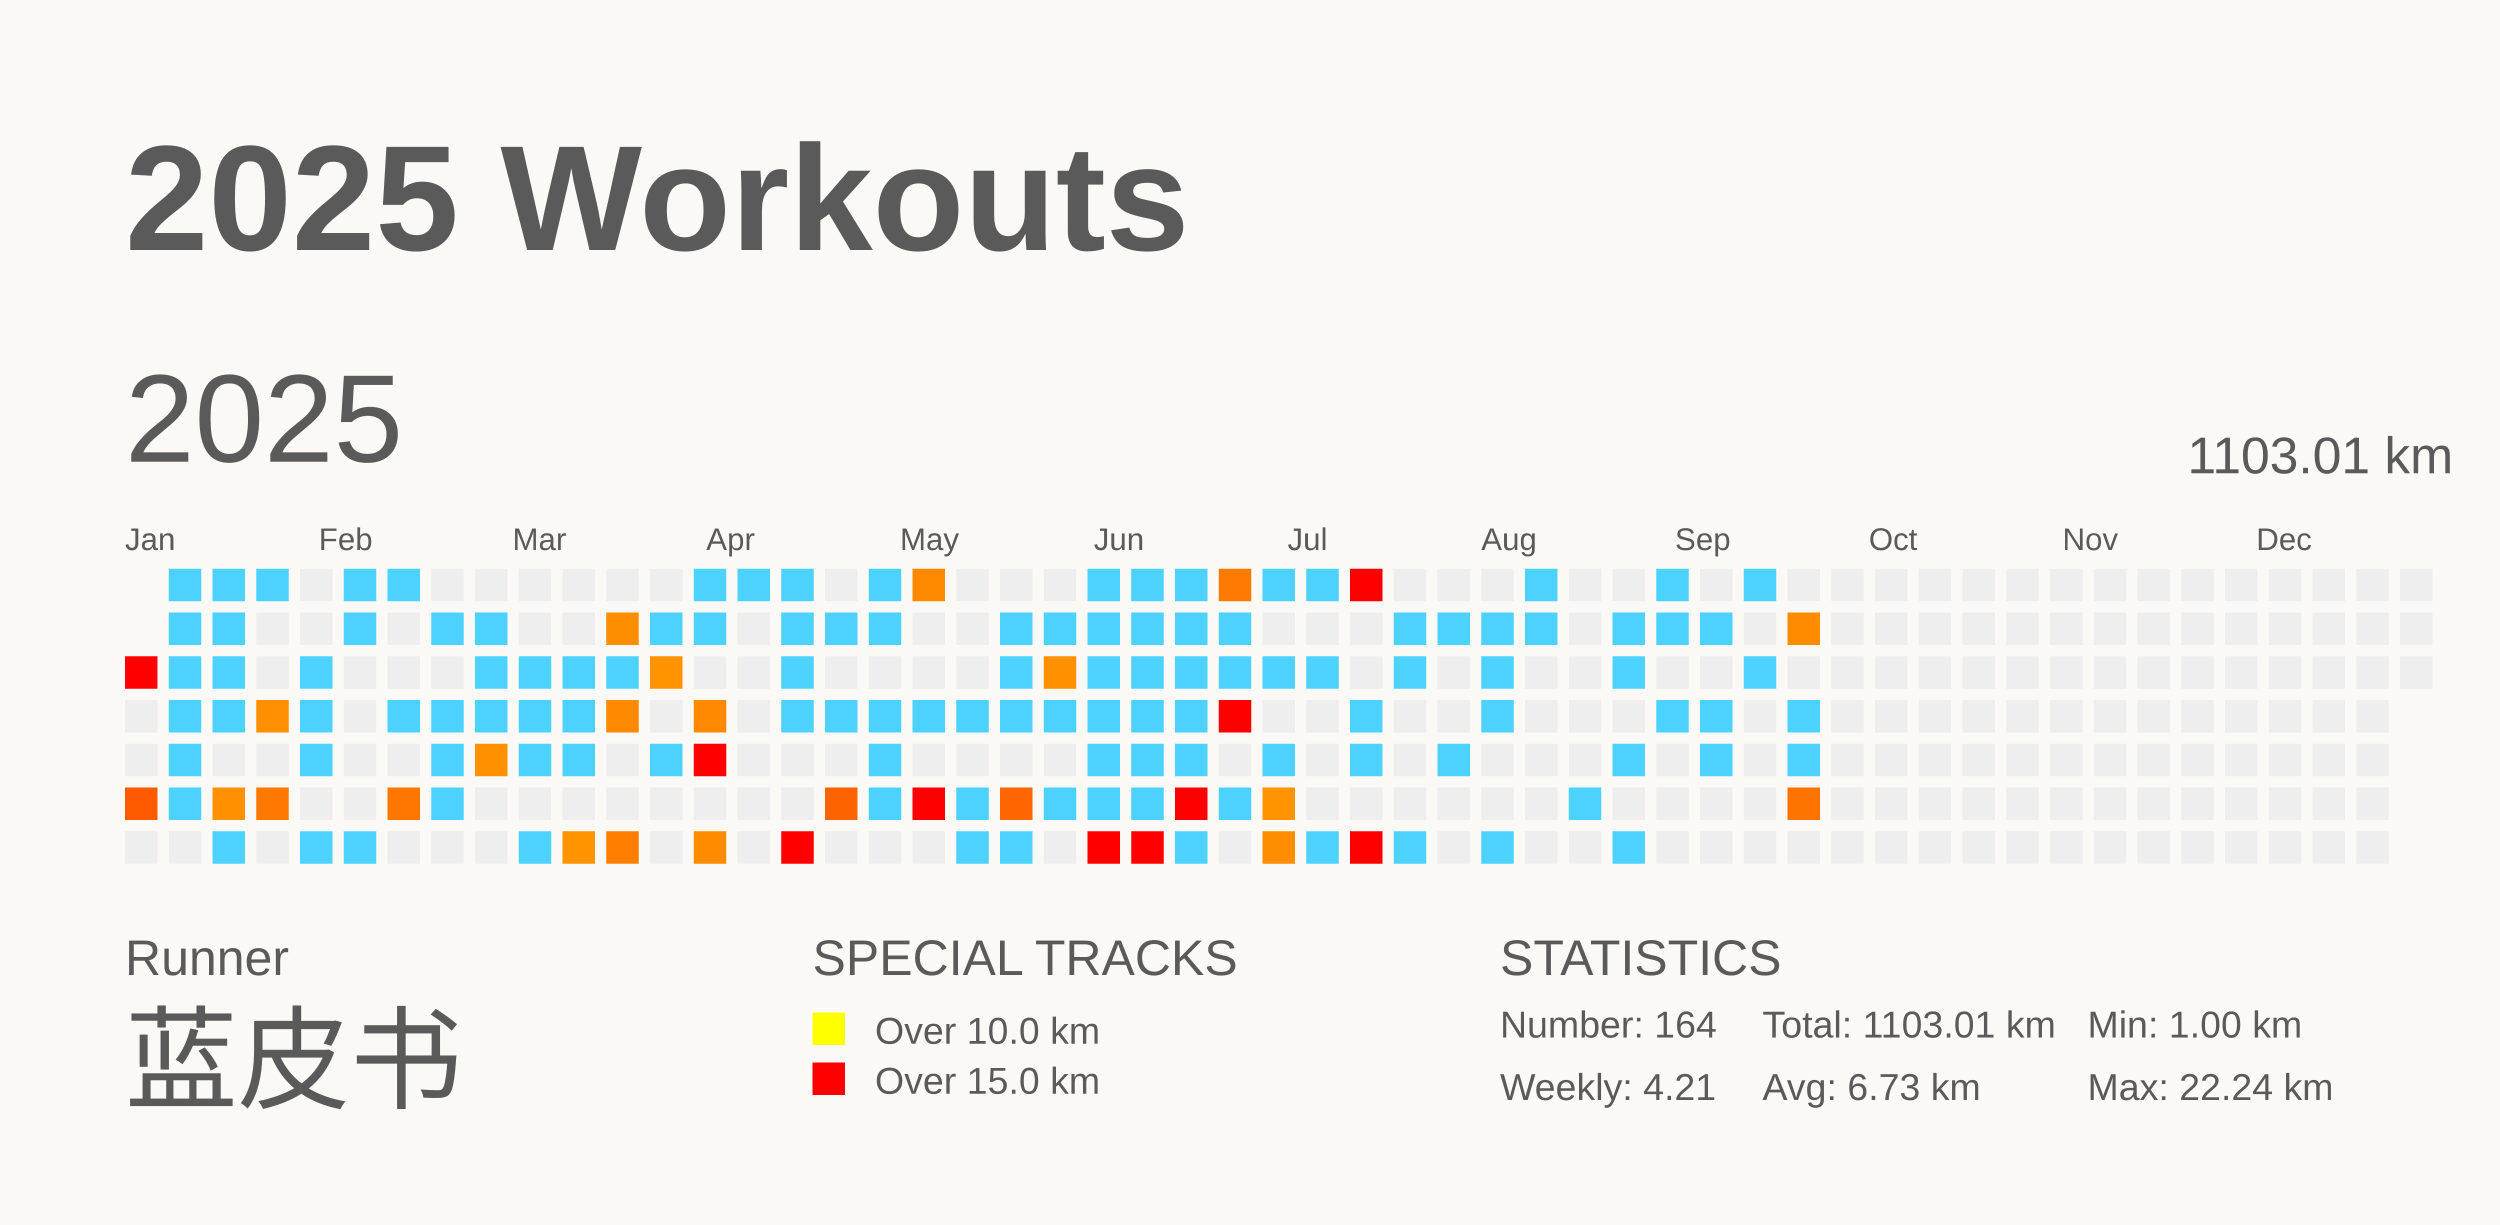
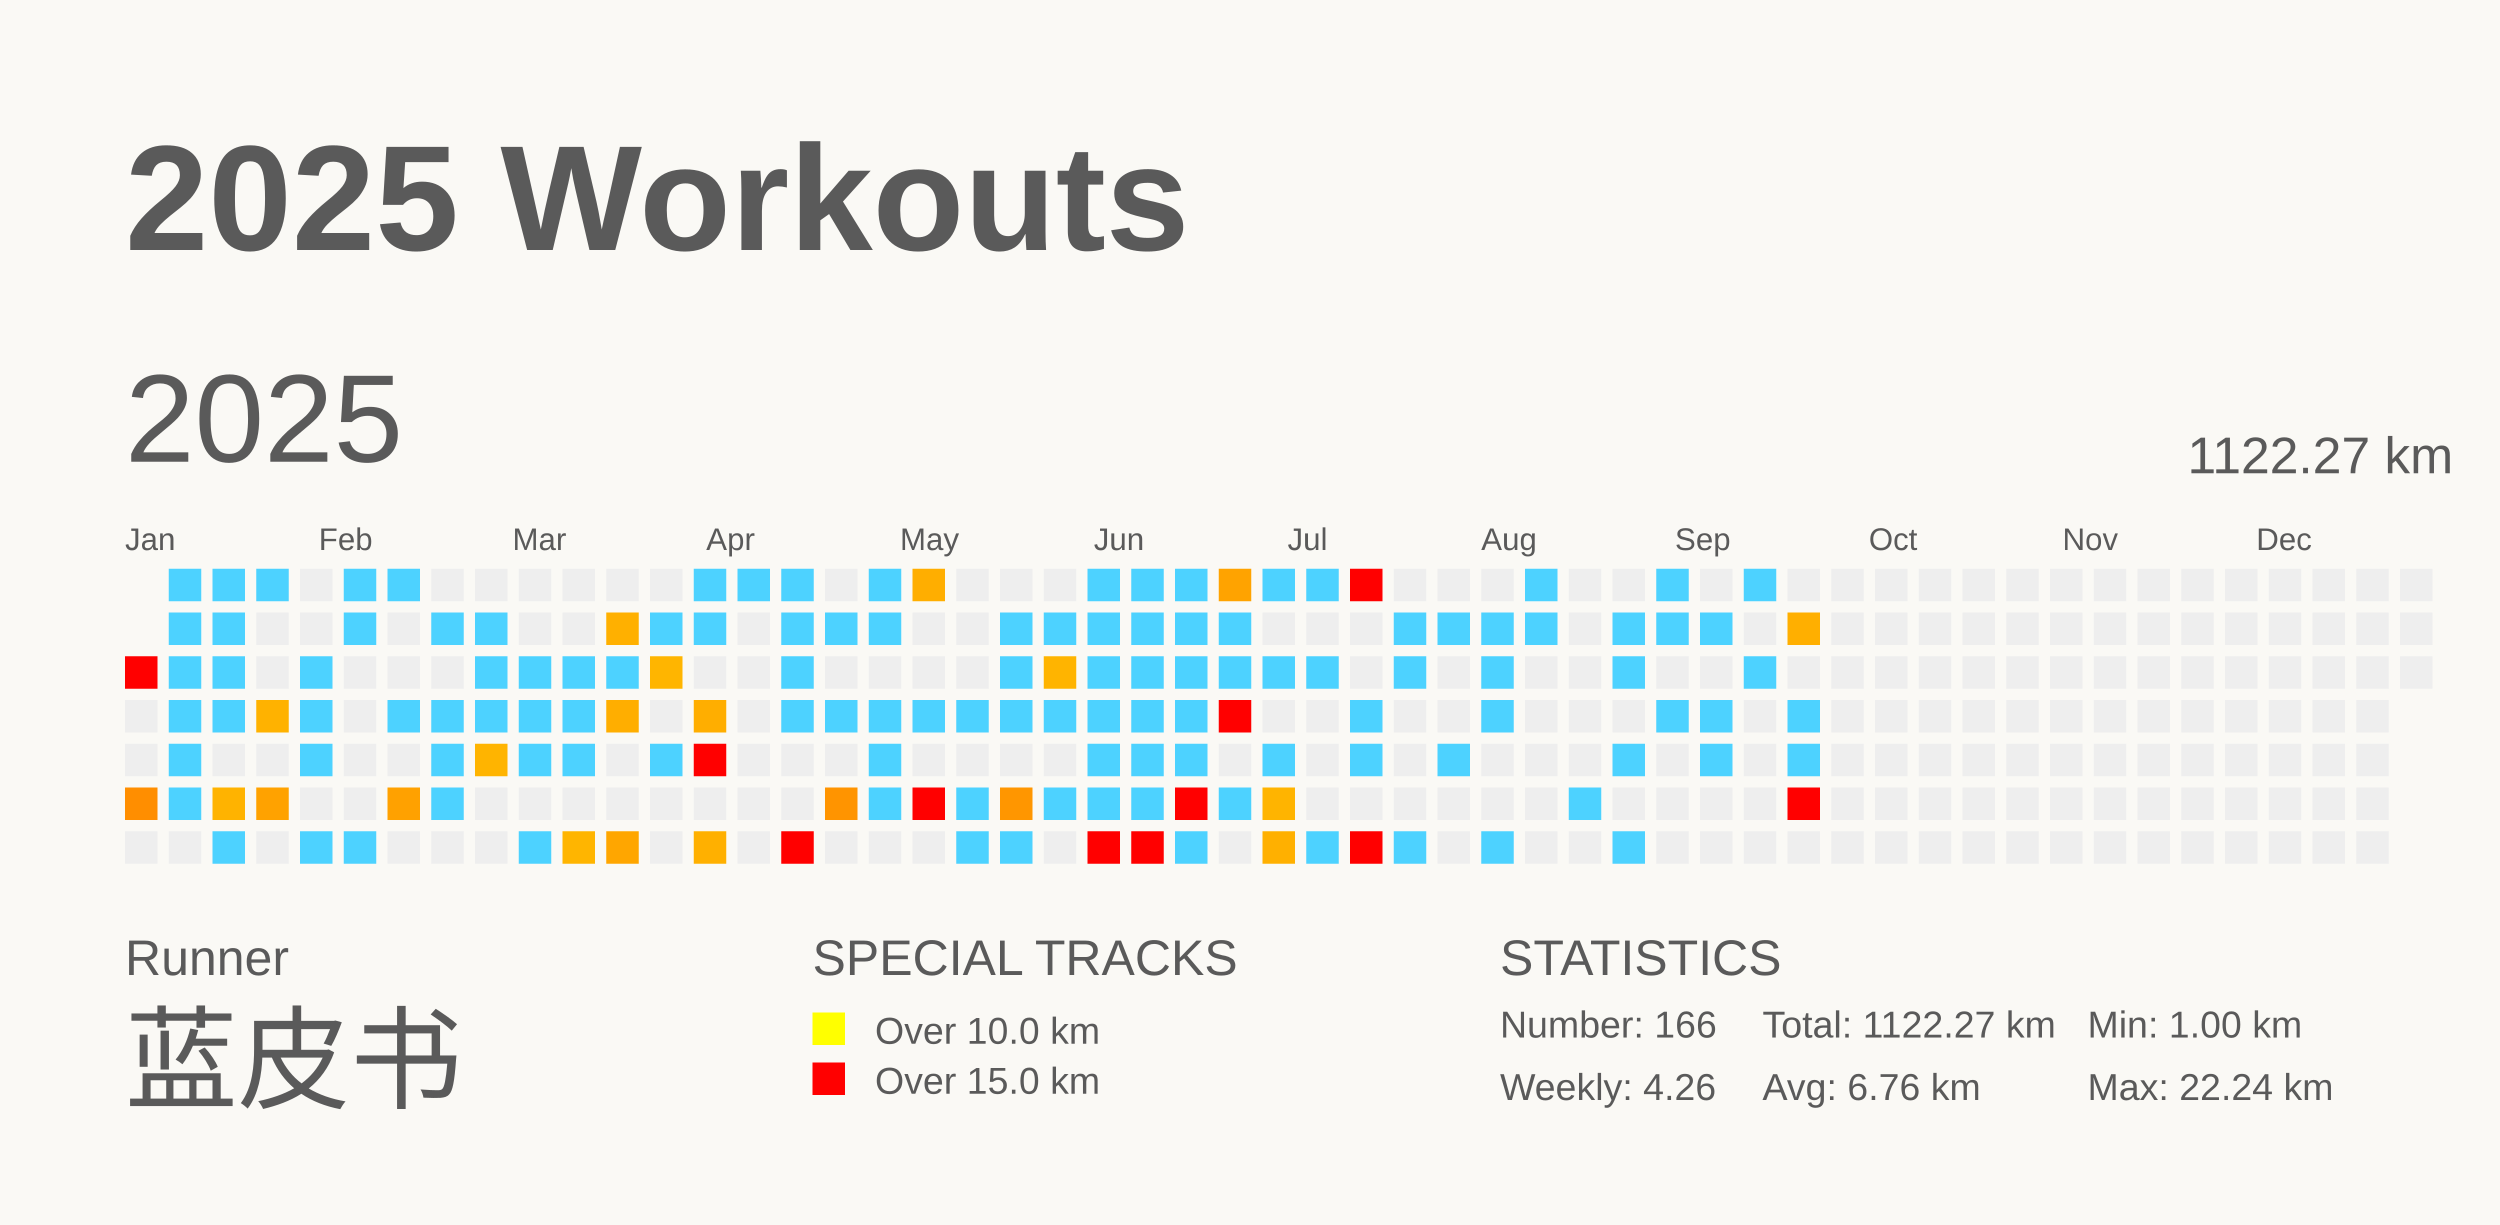
<svg xmlns="http://www.w3.org/2000/svg" baseProfile="full" height="98mm" version="1.1" viewBox="0,0,200,98" width="200mm">
  <defs />
  <rect fill="#FAF9F5" height="98" width="200" x="0" y="0" />
  <text fill="#5A5A5A" style="font-size:12px; font-family:Arial; font-weight:bold;" x="10" y="20">2025 Workouts</text>
  <text fill="#5A5A5A" style="font-size:4px; font-family:Arial" x="10" y="78">Runner</text>
  <text fill="#5A5A5A" style="font-size:9px; font-family:Arial" x="10" y="88">蓝皮书</text>
  <text fill="#5A5A5A" style="font-size:4px; font-family:Arial" x="65" y="78">SPECIAL TRACKS</text>
  <rect fill="yellow" height="2.6" width="2.6" x="65" y="81" />
  <text fill="#5A5A5A" style="font-size:3px; font-family:Arial" x="70" y="83.5">Over 10.0 km</text>
  <rect fill="red" height="2.6" width="2.6" x="65" y="85" />
  <text fill="#5A5A5A" style="font-size:3px; font-family:Arial" x="70" y="87.5">Over 15.0 km</text>
  <text fill="#5A5A5A" style="font-size:4px; font-family:Arial" x="120" y="78">STATISTICS</text>
-   <text fill="#5A5A5A" style="font-size:3px; font-family:Arial" x="120" y="83">Number: 164</text>
-   <text fill="#5A5A5A" style="font-size:3px; font-family:Arial" x="120" y="88">Weekly: 4.21</text>
-   <text fill="#5A5A5A" style="font-size:3px; font-family:Arial" x="141" y="83">Total: 1103.01 km</text>
-   <text fill="#5A5A5A" style="font-size:3px; font-family:Arial" x="141" y="88">Avg: 6.73 km</text>
+   <text fill="#5A5A5A" style="font-size:3px; font-family:Arial" x="120" y="83">Number: 166</text>
+   <text fill="#5A5A5A" style="font-size:3px; font-family:Arial" x="120" y="88">Weekly: 4.26</text>
+   <text fill="#5A5A5A" style="font-size:3px; font-family:Arial" x="141" y="83">Total: 1122.27 km</text>
+   <text fill="#5A5A5A" style="font-size:3px; font-family:Arial" x="141" y="88">Avg: 6.76 km</text>
  <text fill="#5A5A5A" style="font-size:3px; font-family:Arial" x="167" y="83">Min: 1.00 km</text>
  <text fill="#5A5A5A" style="font-size:3px; font-family:Arial" x="167" y="88">Max: 22.24 km</text>
  <text dominant-baseline="hanging" fill="#5A5A5A" style="font-size:10.0px; font-family:Arial;" x="10" y="30">2025</text>
-   <text dominant-baseline="hanging" fill="#5A5A5A" style="font-size:4.125px; font-family:Arial;" x="175" y="35">1103.01 km</text>
+   <text dominant-baseline="hanging" fill="#5A5A5A" style="font-size:4.125px; font-family:Arial;" x="175" y="35">1122.27 km</text>
  <text fill="#5A5A5A" style="font-size:2.5px; font-family:Arial" x="10.0" y="44">Jan</text>
  <text fill="#5A5A5A" style="font-size:2.5px; font-family:Arial" x="25.5" y="44">Feb</text>
  <text fill="#5A5A5A" style="font-size:2.5px; font-family:Arial" x="41.0" y="44">Mar</text>
  <text fill="#5A5A5A" style="font-size:2.5px; font-family:Arial" x="56.5" y="44">Apr</text>
  <text fill="#5A5A5A" style="font-size:2.5px; font-family:Arial" x="72.0" y="44">May</text>
  <text fill="#5A5A5A" style="font-size:2.5px; font-family:Arial" x="87.5" y="44">Jun</text>
  <text fill="#5A5A5A" style="font-size:2.5px; font-family:Arial" x="103.0" y="44">Jul</text>
  <text fill="#5A5A5A" style="font-size:2.5px; font-family:Arial" x="118.5" y="44">Aug</text>
  <text fill="#5A5A5A" style="font-size:2.5px; font-family:Arial" x="134.0" y="44">Sep</text>
  <text fill="#5A5A5A" style="font-size:2.5px; font-family:Arial" x="149.5" y="44">Oct</text>
  <text fill="#5A5A5A" style="font-size:2.5px; font-family:Arial" x="165.0" y="44">Nov</text>
  <text fill="#5A5A5A" style="font-size:2.5px; font-family:Arial" x="180.5" y="44">Dec</text>
  <rect fill="red" height="2.6" width="2.6" x="10.0" y="52.5" />
  <rect fill="#EEEEEE" height="2.6" width="2.6" x="10.0" y="56.0" />
  <rect fill="#EEEEEE" height="2.6" width="2.6" x="10.0" y="59.5" />
-   <rect fill="#ff5a00" height="2.6" width="2.6" x="10.0" y="63.0" />
+   <rect fill="#ff8e00" height="2.6" width="2.6" x="10.0" y="63.0" />
  <rect fill="#EEEEEE" height="2.6" width="2.6" x="10.0" y="66.5" />
  <rect fill="#4dd2ff" height="2.6" width="2.6" x="13.5" y="45.5" />
  <rect fill="#4dd2ff" height="2.6" width="2.6" x="13.5" y="49.0" />
  <rect fill="#4dd2ff" height="2.6" width="2.6" x="13.5" y="52.5" />
  <rect fill="#4dd2ff" height="2.6" width="2.6" x="13.5" y="56.0" />
  <rect fill="#4dd2ff" height="2.6" width="2.6" x="13.5" y="59.5" />
  <rect fill="#4dd2ff" height="2.6" width="2.6" x="13.5" y="63.0" />
  <rect fill="#EEEEEE" height="2.6" width="2.6" x="13.5" y="66.5" />
  <rect fill="#4dd2ff" height="2.6" width="2.6" x="17.0" y="45.5" />
  <rect fill="#4dd2ff" height="2.6" width="2.6" x="17.0" y="49.0" />
  <rect fill="#4dd2ff" height="2.6" width="2.6" x="17.0" y="52.5" />
  <rect fill="#4dd2ff" height="2.6" width="2.6" x="17.0" y="56.0" />
  <rect fill="#EEEEEE" height="2.6" width="2.6" x="17.0" y="59.5" />
-   <rect fill="#ff9000" height="2.6" width="2.6" x="17.0" y="63.0" />
+   <rect fill="#ffb300" height="2.6" width="2.6" x="17.0" y="63.0" />
  <rect fill="#4dd2ff" height="2.6" width="2.6" x="17.0" y="66.5" />
  <rect fill="#4dd2ff" height="2.6" width="2.6" x="20.5" y="45.5" />
  <rect fill="#EEEEEE" height="2.6" width="2.6" x="20.5" y="49.0" />
  <rect fill="#EEEEEE" height="2.6" width="2.6" x="20.5" y="52.5" />
-   <rect fill="#ff8f00" height="2.6" width="2.6" x="20.5" y="56.0" />
+   <rect fill="#ffb200" height="2.6" width="2.6" x="20.5" y="56.0" />
  <rect fill="#EEEEEE" height="2.6" width="2.6" x="20.5" y="59.5" />
-   <rect fill="#ff7800" height="2.6" width="2.6" x="20.5" y="63.0" />
+   <rect fill="#ffa200" height="2.6" width="2.6" x="20.5" y="63.0" />
  <rect fill="#EEEEEE" height="2.6" width="2.6" x="20.5" y="66.5" />
  <rect fill="#EEEEEE" height="2.6" width="2.6" x="24.0" y="45.5" />
  <rect fill="#EEEEEE" height="2.6" width="2.6" x="24.0" y="49.0" />
  <rect fill="#4dd2ff" height="2.6" width="2.6" x="24.0" y="52.5" />
  <rect fill="#4dd2ff" height="2.6" width="2.6" x="24.0" y="56.0" />
  <rect fill="#4dd2ff" height="2.6" width="2.6" x="24.0" y="59.5" />
  <rect fill="#EEEEEE" height="2.6" width="2.6" x="24.0" y="63.0" />
  <rect fill="#4dd2ff" height="2.6" width="2.6" x="24.0" y="66.5" />
  <rect fill="#4dd2ff" height="2.6" width="2.6" x="27.5" y="45.5" />
  <rect fill="#4dd2ff" height="2.6" width="2.6" x="27.5" y="49.0" />
  <rect fill="#EEEEEE" height="2.6" width="2.6" x="27.5" y="52.5" />
  <rect fill="#EEEEEE" height="2.6" width="2.6" x="27.5" y="56.0" />
  <rect fill="#EEEEEE" height="2.6" width="2.6" x="27.5" y="59.5" />
  <rect fill="#EEEEEE" height="2.6" width="2.6" x="27.5" y="63.0" />
  <rect fill="#4dd2ff" height="2.6" width="2.6" x="27.5" y="66.5" />
  <rect fill="#4dd2ff" height="2.6" width="2.6" x="31.0" y="45.5" />
  <rect fill="#EEEEEE" height="2.6" width="2.6" x="31.0" y="49.0" />
  <rect fill="#EEEEEE" height="2.6" width="2.6" x="31.0" y="52.5" />
  <rect fill="#4dd2ff" height="2.6" width="2.6" x="31.0" y="56.0" />
  <rect fill="#EEEEEE" height="2.6" width="2.6" x="31.0" y="59.5" />
-   <rect fill="#ff7700" height="2.6" width="2.6" x="31.0" y="63.0" />
+   <rect fill="#ffa100" height="2.6" width="2.6" x="31.0" y="63.0" />
  <rect fill="#EEEEEE" height="2.6" width="2.6" x="31.0" y="66.5" />
  <rect fill="#EEEEEE" height="2.6" width="2.6" x="34.5" y="45.5" />
  <rect fill="#4dd2ff" height="2.6" width="2.6" x="34.5" y="49.0" />
  <rect fill="#EEEEEE" height="2.6" width="2.6" x="34.5" y="52.5" />
  <rect fill="#4dd2ff" height="2.6" width="2.6" x="34.5" y="56.0" />
  <rect fill="#4dd2ff" height="2.6" width="2.6" x="34.5" y="59.5" />
  <rect fill="#4dd2ff" height="2.6" width="2.6" x="34.5" y="63.0" />
  <rect fill="#EEEEEE" height="2.6" width="2.6" x="34.5" y="66.5" />
  <rect fill="#EEEEEE" height="2.6" width="2.6" x="38.0" y="45.5" />
  <rect fill="#4dd2ff" height="2.6" width="2.6" x="38.0" y="49.0" />
  <rect fill="#4dd2ff" height="2.6" width="2.6" x="38.0" y="52.5" />
  <rect fill="#4dd2ff" height="2.6" width="2.6" x="38.0" y="56.0" />
-   <rect fill="#ff9100" height="2.6" width="2.6" x="38.0" y="59.5" />
+   <rect fill="#ffb400" height="2.6" width="2.6" x="38.0" y="59.5" />
  <rect fill="#EEEEEE" height="2.6" width="2.6" x="38.0" y="63.0" />
  <rect fill="#EEEEEE" height="2.6" width="2.6" x="38.0" y="66.5" />
  <rect fill="#EEEEEE" height="2.6" width="2.6" x="41.5" y="45.5" />
  <rect fill="#EEEEEE" height="2.6" width="2.6" x="41.5" y="49.0" />
  <rect fill="#4dd2ff" height="2.6" width="2.6" x="41.5" y="52.5" />
  <rect fill="#4dd2ff" height="2.6" width="2.6" x="41.5" y="56.0" />
  <rect fill="#4dd2ff" height="2.6" width="2.6" x="41.5" y="59.5" />
  <rect fill="#EEEEEE" height="2.6" width="2.6" x="41.5" y="63.0" />
  <rect fill="#4dd2ff" height="2.6" width="2.6" x="41.5" y="66.5" />
  <rect fill="#EEEEEE" height="2.6" width="2.6" x="45.0" y="45.5" />
  <rect fill="#EEEEEE" height="2.6" width="2.6" x="45.0" y="49.0" />
  <rect fill="#4dd2ff" height="2.6" width="2.6" x="45.0" y="52.5" />
  <rect fill="#4dd2ff" height="2.6" width="2.6" x="45.0" y="56.0" />
  <rect fill="#4dd2ff" height="2.6" width="2.6" x="45.0" y="59.5" />
  <rect fill="#EEEEEE" height="2.6" width="2.6" x="45.0" y="63.0" />
-   <rect fill="#ff9300" height="2.6" width="2.6" x="45.0" y="66.5" />
+   <rect fill="#ffb500" height="2.6" width="2.6" x="45.0" y="66.5" />
  <rect fill="#EEEEEE" height="2.6" width="2.6" x="48.5" y="45.5" />
-   <rect fill="#ff8d00" height="2.6" width="2.6" x="48.5" y="49.0" />
+   <rect fill="#ffb000" height="2.6" width="2.6" x="48.5" y="49.0" />
  <rect fill="#4dd2ff" height="2.6" width="2.6" x="48.5" y="52.5" />
-   <rect fill="#ff8900" height="2.6" width="2.6" x="48.5" y="56.0" />
+   <rect fill="#ffae00" height="2.6" width="2.6" x="48.5" y="56.0" />
  <rect fill="#EEEEEE" height="2.6" width="2.6" x="48.5" y="59.5" />
  <rect fill="#EEEEEE" height="2.6" width="2.6" x="48.5" y="63.0" />
-   <rect fill="#ff7e00" height="2.6" width="2.6" x="48.5" y="66.5" />
+   <rect fill="#ffa600" height="2.6" width="2.6" x="48.5" y="66.5" />
  <rect fill="#EEEEEE" height="2.6" width="2.6" x="52.0" y="45.5" />
  <rect fill="#4dd2ff" height="2.6" width="2.6" x="52.0" y="49.0" />
-   <rect fill="#ff9300" height="2.6" width="2.6" x="52.0" y="52.5" />
+   <rect fill="#ffb500" height="2.6" width="2.6" x="52.0" y="52.5" />
  <rect fill="#EEEEEE" height="2.6" width="2.6" x="52.0" y="56.0" />
  <rect fill="#4dd2ff" height="2.6" width="2.6" x="52.0" y="59.5" />
  <rect fill="#EEEEEE" height="2.6" width="2.6" x="52.0" y="63.0" />
  <rect fill="#EEEEEE" height="2.6" width="2.6" x="52.0" y="66.5" />
  <rect fill="#4dd2ff" height="2.6" width="2.6" x="55.5" y="45.5" />
  <rect fill="#4dd2ff" height="2.6" width="2.6" x="55.5" y="49.0" />
  <rect fill="#EEEEEE" height="2.6" width="2.6" x="55.5" y="52.5" />
-   <rect fill="#ff8900" height="2.6" width="2.6" x="55.5" y="56.0" />
+   <rect fill="#ffae00" height="2.6" width="2.6" x="55.5" y="56.0" />
  <rect fill="red" height="2.6" width="2.6" x="55.5" y="59.5" />
  <rect fill="#EEEEEE" height="2.6" width="2.6" x="55.5" y="63.0" />
-   <rect fill="#ff8c00" height="2.6" width="2.6" x="55.5" y="66.5" />
+   <rect fill="#ffb000" height="2.6" width="2.6" x="55.5" y="66.5" />
  <rect fill="#4dd2ff" height="2.6" width="2.6" x="59.0" y="45.5" />
  <rect fill="#EEEEEE" height="2.6" width="2.6" x="59.0" y="49.0" />
  <rect fill="#EEEEEE" height="2.6" width="2.6" x="59.0" y="52.5" />
  <rect fill="#EEEEEE" height="2.6" width="2.6" x="59.0" y="56.0" />
  <rect fill="#EEEEEE" height="2.6" width="2.6" x="59.0" y="59.5" />
  <rect fill="#EEEEEE" height="2.6" width="2.6" x="59.0" y="63.0" />
  <rect fill="#EEEEEE" height="2.6" width="2.6" x="59.0" y="66.5" />
  <rect fill="#4dd2ff" height="2.6" width="2.6" x="62.5" y="45.5" />
  <rect fill="#4dd2ff" height="2.6" width="2.6" x="62.5" y="49.0" />
  <rect fill="#4dd2ff" height="2.6" width="2.6" x="62.5" y="52.5" />
  <rect fill="#4dd2ff" height="2.6" width="2.6" x="62.5" y="56.0" />
  <rect fill="#EEEEEE" height="2.6" width="2.6" x="62.5" y="59.5" />
  <rect fill="#EEEEEE" height="2.6" width="2.6" x="62.5" y="63.0" />
  <rect fill="red" height="2.6" width="2.6" x="62.5" y="66.5" />
  <rect fill="#EEEEEE" height="2.6" width="2.6" x="66.0" y="45.5" />
  <rect fill="#4dd2ff" height="2.6" width="2.6" x="66.0" y="49.0" />
  <rect fill="#EEEEEE" height="2.6" width="2.6" x="66.0" y="52.5" />
  <rect fill="#4dd2ff" height="2.6" width="2.6" x="66.0" y="56.0" />
  <rect fill="#EEEEEE" height="2.6" width="2.6" x="66.0" y="59.5" />
-   <rect fill="#ff6300" height="2.6" width="2.6" x="66.0" y="63.0" />
+   <rect fill="#ff9400" height="2.6" width="2.6" x="66.0" y="63.0" />
  <rect fill="#EEEEEE" height="2.6" width="2.6" x="66.0" y="66.5" />
  <rect fill="#4dd2ff" height="2.6" width="2.6" x="69.5" y="45.5" />
  <rect fill="#4dd2ff" height="2.6" width="2.6" x="69.5" y="49.0" />
  <rect fill="#EEEEEE" height="2.6" width="2.6" x="69.5" y="52.5" />
  <rect fill="#4dd2ff" height="2.6" width="2.6" x="69.5" y="56.0" />
  <rect fill="#4dd2ff" height="2.6" width="2.6" x="69.5" y="59.5" />
  <rect fill="#4dd2ff" height="2.6" width="2.6" x="69.5" y="63.0" />
  <rect fill="#EEEEEE" height="2.6" width="2.6" x="69.5" y="66.5" />
-   <rect fill="#ff8a00" height="2.6" width="2.6" x="73.0" y="45.5" />
+   <rect fill="#ffae00" height="2.6" width="2.6" x="73.0" y="45.5" />
  <rect fill="#EEEEEE" height="2.6" width="2.6" x="73.0" y="49.0" />
  <rect fill="#EEEEEE" height="2.6" width="2.6" x="73.0" y="52.5" />
  <rect fill="#4dd2ff" height="2.6" width="2.6" x="73.0" y="56.0" />
  <rect fill="#EEEEEE" height="2.6" width="2.6" x="73.0" y="59.5" />
  <rect fill="red" height="2.6" width="2.6" x="73.0" y="63.0" />
  <rect fill="#EEEEEE" height="2.6" width="2.6" x="73.0" y="66.5" />
  <rect fill="#EEEEEE" height="2.6" width="2.6" x="76.5" y="45.5" />
  <rect fill="#EEEEEE" height="2.6" width="2.6" x="76.5" y="49.0" />
  <rect fill="#EEEEEE" height="2.6" width="2.6" x="76.5" y="52.5" />
  <rect fill="#4dd2ff" height="2.6" width="2.6" x="76.5" y="56.0" />
  <rect fill="#EEEEEE" height="2.6" width="2.6" x="76.5" y="59.5" />
  <rect fill="#4dd2ff" height="2.6" width="2.6" x="76.5" y="63.0" />
  <rect fill="#4dd2ff" height="2.6" width="2.6" x="76.5" y="66.5" />
  <rect fill="#EEEEEE" height="2.6" width="2.6" x="80.0" y="45.5" />
  <rect fill="#4dd2ff" height="2.6" width="2.6" x="80.0" y="49.0" />
  <rect fill="#4dd2ff" height="2.6" width="2.6" x="80.0" y="52.5" />
  <rect fill="#4dd2ff" height="2.6" width="2.6" x="80.0" y="56.0" />
  <rect fill="#EEEEEE" height="2.6" width="2.6" x="80.0" y="59.5" />
-   <rect fill="#ff6600" height="2.6" width="2.6" x="80.0" y="63.0" />
+   <rect fill="#ff9600" height="2.6" width="2.6" x="80.0" y="63.0" />
  <rect fill="#4dd2ff" height="2.6" width="2.6" x="80.0" y="66.5" />
  <rect fill="#EEEEEE" height="2.6" width="2.6" x="83.5" y="45.5" />
  <rect fill="#4dd2ff" height="2.6" width="2.6" x="83.5" y="49.0" />
-   <rect fill="#ff9100" height="2.6" width="2.6" x="83.5" y="52.5" />
+   <rect fill="#ffb400" height="2.6" width="2.6" x="83.5" y="52.5" />
  <rect fill="#4dd2ff" height="2.6" width="2.6" x="83.5" y="56.0" />
  <rect fill="#EEEEEE" height="2.6" width="2.6" x="83.5" y="59.5" />
  <rect fill="#4dd2ff" height="2.6" width="2.6" x="83.5" y="63.0" />
  <rect fill="#EEEEEE" height="2.6" width="2.6" x="83.5" y="66.5" />
  <rect fill="#4dd2ff" height="2.6" width="2.6" x="87.0" y="45.5" />
  <rect fill="#4dd2ff" height="2.6" width="2.6" x="87.0" y="49.0" />
  <rect fill="#4dd2ff" height="2.6" width="2.6" x="87.0" y="52.5" />
  <rect fill="#4dd2ff" height="2.6" width="2.6" x="87.0" y="56.0" />
  <rect fill="#4dd2ff" height="2.6" width="2.6" x="87.0" y="59.5" />
  <rect fill="#4dd2ff" height="2.6" width="2.6" x="87.0" y="63.0" />
  <rect fill="red" height="2.6" width="2.6" x="87.0" y="66.5" />
  <rect fill="#4dd2ff" height="2.6" width="2.6" x="90.5" y="45.5" />
  <rect fill="#4dd2ff" height="2.6" width="2.6" x="90.5" y="49.0" />
  <rect fill="#4dd2ff" height="2.6" width="2.6" x="90.5" y="52.5" />
  <rect fill="#4dd2ff" height="2.6" width="2.6" x="90.5" y="56.0" />
  <rect fill="#4dd2ff" height="2.6" width="2.6" x="90.5" y="59.5" />
  <rect fill="#4dd2ff" height="2.6" width="2.6" x="90.5" y="63.0" />
  <rect fill="red" height="2.6" width="2.6" x="90.5" y="66.5" />
  <rect fill="#4dd2ff" height="2.6" width="2.6" x="94.0" y="45.5" />
  <rect fill="#4dd2ff" height="2.6" width="2.6" x="94.0" y="49.0" />
  <rect fill="#4dd2ff" height="2.6" width="2.6" x="94.0" y="52.5" />
  <rect fill="#4dd2ff" height="2.6" width="2.6" x="94.0" y="56.0" />
  <rect fill="#4dd2ff" height="2.6" width="2.6" x="94.0" y="59.5" />
  <rect fill="red" height="2.6" width="2.6" x="94.0" y="63.0" />
  <rect fill="#4dd2ff" height="2.6" width="2.6" x="94.0" y="66.5" />
-   <rect fill="#ff7a00" height="2.6" width="2.6" x="97.5" y="45.5" />
+   <rect fill="#ffa300" height="2.6" width="2.6" x="97.5" y="45.5" />
  <rect fill="#4dd2ff" height="2.6" width="2.6" x="97.5" y="49.0" />
  <rect fill="#4dd2ff" height="2.6" width="2.6" x="97.5" y="52.5" />
  <rect fill="red" height="2.6" width="2.6" x="97.5" y="56.0" />
  <rect fill="#EEEEEE" height="2.6" width="2.6" x="97.5" y="59.5" />
  <rect fill="#4dd2ff" height="2.6" width="2.6" x="97.5" y="63.0" />
  <rect fill="#EEEEEE" height="2.6" width="2.6" x="97.5" y="66.5" />
  <rect fill="#4dd2ff" height="2.6" width="2.6" x="101.0" y="45.5" />
  <rect fill="#EEEEEE" height="2.6" width="2.6" x="101.0" y="49.0" />
  <rect fill="#4dd2ff" height="2.6" width="2.6" x="101.0" y="52.5" />
  <rect fill="#EEEEEE" height="2.6" width="2.6" x="101.0" y="56.0" />
  <rect fill="#4dd2ff" height="2.6" width="2.6" x="101.0" y="59.5" />
-   <rect fill="#ff9300" height="2.6" width="2.6" x="101.0" y="63.0" />
-   <rect fill="#ff8d00" height="2.6" width="2.6" x="101.0" y="66.5" />
+   <rect fill="#ffb400" height="2.6" width="2.6" x="101.0" y="63.0" />
+   <rect fill="#ffb000" height="2.6" width="2.6" x="101.0" y="66.5" />
  <rect fill="#4dd2ff" height="2.6" width="2.6" x="104.5" y="45.5" />
  <rect fill="#EEEEEE" height="2.6" width="2.6" x="104.5" y="49.0" />
  <rect fill="#4dd2ff" height="2.6" width="2.6" x="104.5" y="52.5" />
  <rect fill="#EEEEEE" height="2.6" width="2.6" x="104.5" y="56.0" />
  <rect fill="#EEEEEE" height="2.6" width="2.6" x="104.5" y="59.5" />
  <rect fill="#EEEEEE" height="2.6" width="2.6" x="104.5" y="63.0" />
  <rect fill="#4dd2ff" height="2.6" width="2.6" x="104.5" y="66.5" />
  <rect fill="red" height="2.6" width="2.6" x="108.0" y="45.5" />
  <rect fill="#EEEEEE" height="2.6" width="2.6" x="108.0" y="49.0" />
  <rect fill="#EEEEEE" height="2.6" width="2.6" x="108.0" y="52.5" />
  <rect fill="#4dd2ff" height="2.6" width="2.6" x="108.0" y="56.0" />
  <rect fill="#4dd2ff" height="2.6" width="2.6" x="108.0" y="59.5" />
  <rect fill="#EEEEEE" height="2.6" width="2.6" x="108.0" y="63.0" />
  <rect fill="red" height="2.6" width="2.6" x="108.0" y="66.5" />
  <rect fill="#EEEEEE" height="2.6" width="2.6" x="111.5" y="45.5" />
  <rect fill="#4dd2ff" height="2.6" width="2.6" x="111.5" y="49.0" />
  <rect fill="#4dd2ff" height="2.6" width="2.6" x="111.5" y="52.5" />
  <rect fill="#EEEEEE" height="2.6" width="2.6" x="111.5" y="56.0" />
  <rect fill="#EEEEEE" height="2.6" width="2.6" x="111.5" y="59.5" />
  <rect fill="#EEEEEE" height="2.6" width="2.6" x="111.5" y="63.0" />
  <rect fill="#4dd2ff" height="2.6" width="2.6" x="111.5" y="66.5" />
  <rect fill="#EEEEEE" height="2.6" width="2.6" x="115.0" y="45.5" />
  <rect fill="#4dd2ff" height="2.6" width="2.6" x="115.0" y="49.0" />
  <rect fill="#EEEEEE" height="2.6" width="2.6" x="115.0" y="52.5" />
  <rect fill="#EEEEEE" height="2.6" width="2.6" x="115.0" y="56.0" />
  <rect fill="#4dd2ff" height="2.6" width="2.6" x="115.0" y="59.5" />
  <rect fill="#EEEEEE" height="2.6" width="2.6" x="115.0" y="63.0" />
  <rect fill="#EEEEEE" height="2.6" width="2.6" x="115.0" y="66.5" />
  <rect fill="#EEEEEE" height="2.6" width="2.6" x="118.5" y="45.5" />
  <rect fill="#4dd2ff" height="2.6" width="2.6" x="118.5" y="49.0" />
  <rect fill="#4dd2ff" height="2.6" width="2.6" x="118.5" y="52.5" />
  <rect fill="#4dd2ff" height="2.6" width="2.6" x="118.5" y="56.0" />
  <rect fill="#EEEEEE" height="2.6" width="2.6" x="118.5" y="59.5" />
  <rect fill="#EEEEEE" height="2.6" width="2.6" x="118.5" y="63.0" />
  <rect fill="#4dd2ff" height="2.6" width="2.6" x="118.5" y="66.5" />
  <rect fill="#4dd2ff" height="2.6" width="2.6" x="122.0" y="45.5" />
  <rect fill="#4dd2ff" height="2.6" width="2.6" x="122.0" y="49.0" />
  <rect fill="#EEEEEE" height="2.6" width="2.6" x="122.0" y="52.5" />
  <rect fill="#EEEEEE" height="2.6" width="2.6" x="122.0" y="56.0" />
  <rect fill="#EEEEEE" height="2.6" width="2.6" x="122.0" y="59.5" />
  <rect fill="#EEEEEE" height="2.6" width="2.6" x="122.0" y="63.0" />
  <rect fill="#EEEEEE" height="2.6" width="2.6" x="122.0" y="66.5" />
  <rect fill="#EEEEEE" height="2.6" width="2.6" x="125.5" y="45.5" />
  <rect fill="#EEEEEE" height="2.6" width="2.6" x="125.5" y="49.0" />
  <rect fill="#EEEEEE" height="2.6" width="2.6" x="125.5" y="52.5" />
  <rect fill="#EEEEEE" height="2.6" width="2.6" x="125.5" y="56.0" />
  <rect fill="#EEEEEE" height="2.6" width="2.6" x="125.5" y="59.5" />
  <rect fill="#4dd2ff" height="2.6" width="2.6" x="125.5" y="63.0" />
  <rect fill="#EEEEEE" height="2.6" width="2.6" x="125.5" y="66.5" />
  <rect fill="#EEEEEE" height="2.6" width="2.6" x="129.0" y="45.5" />
  <rect fill="#4dd2ff" height="2.6" width="2.6" x="129.0" y="49.0" />
  <rect fill="#4dd2ff" height="2.6" width="2.6" x="129.0" y="52.5" />
  <rect fill="#EEEEEE" height="2.6" width="2.6" x="129.0" y="56.0" />
  <rect fill="#4dd2ff" height="2.6" width="2.6" x="129.0" y="59.5" />
  <rect fill="#EEEEEE" height="2.6" width="2.6" x="129.0" y="63.0" />
  <rect fill="#4dd2ff" height="2.6" width="2.6" x="129.0" y="66.5" />
  <rect fill="#4dd2ff" height="2.6" width="2.6" x="132.5" y="45.5" />
  <rect fill="#4dd2ff" height="2.6" width="2.6" x="132.5" y="49.0" />
  <rect fill="#EEEEEE" height="2.6" width="2.6" x="132.5" y="52.5" />
  <rect fill="#4dd2ff" height="2.6" width="2.6" x="132.5" y="56.0" />
  <rect fill="#EEEEEE" height="2.6" width="2.6" x="132.5" y="59.5" />
  <rect fill="#EEEEEE" height="2.6" width="2.6" x="132.5" y="63.0" />
  <rect fill="#EEEEEE" height="2.6" width="2.6" x="132.5" y="66.5" />
  <rect fill="#EEEEEE" height="2.6" width="2.6" x="136.0" y="45.5" />
  <rect fill="#4dd2ff" height="2.6" width="2.6" x="136.0" y="49.0" />
  <rect fill="#EEEEEE" height="2.6" width="2.6" x="136.0" y="52.5" />
  <rect fill="#4dd2ff" height="2.6" width="2.6" x="136.0" y="56.0" />
  <rect fill="#4dd2ff" height="2.6" width="2.6" x="136.0" y="59.5" />
  <rect fill="#EEEEEE" height="2.6" width="2.6" x="136.0" y="63.0" />
  <rect fill="#EEEEEE" height="2.6" width="2.6" x="136.0" y="66.5" />
  <rect fill="#4dd2ff" height="2.6" width="2.6" x="139.5" y="45.5" />
  <rect fill="#EEEEEE" height="2.6" width="2.6" x="139.5" y="49.0" />
  <rect fill="#4dd2ff" height="2.6" width="2.6" x="139.5" y="52.5" />
  <rect fill="#EEEEEE" height="2.6" width="2.6" x="139.5" y="56.0" />
  <rect fill="#EEEEEE" height="2.6" width="2.6" x="139.5" y="59.5" />
  <rect fill="#EEEEEE" height="2.6" width="2.6" x="139.5" y="63.0" />
  <rect fill="#EEEEEE" height="2.6" width="2.6" x="139.5" y="66.5" />
  <rect fill="#EEEEEE" height="2.6" width="2.6" x="143.0" y="45.5" />
-   <rect fill="#ff8b00" height="2.6" width="2.6" x="143.0" y="49.0" />
+   <rect fill="#ffaf00" height="2.6" width="2.6" x="143.0" y="49.0" />
  <rect fill="#EEEEEE" height="2.6" width="2.6" x="143.0" y="52.5" />
  <rect fill="#4dd2ff" height="2.6" width="2.6" x="143.0" y="56.0" />
  <rect fill="#4dd2ff" height="2.6" width="2.6" x="143.0" y="59.5" />
-   <rect fill="#ff7400" height="2.6" width="2.6" x="143.0" y="63.0" />
+   <rect fill="red" height="2.6" width="2.6" x="143.0" y="63.0" />
  <rect fill="#EEEEEE" height="2.6" width="2.6" x="143.0" y="66.5" />
  <rect fill="#EEEEEE" height="2.6" width="2.6" x="146.5" y="45.5" />
  <rect fill="#EEEEEE" height="2.6" width="2.6" x="146.5" y="49.0" />
  <rect fill="#EEEEEE" height="2.6" width="2.6" x="146.5" y="52.5" />
  <rect fill="#EEEEEE" height="2.6" width="2.6" x="146.5" y="56.0" />
  <rect fill="#EEEEEE" height="2.6" width="2.6" x="146.5" y="59.5" />
  <rect fill="#EEEEEE" height="2.6" width="2.6" x="146.5" y="63.0" />
  <rect fill="#EEEEEE" height="2.6" width="2.6" x="146.5" y="66.5" />
  <rect fill="#EEEEEE" height="2.6" width="2.6" x="150.0" y="45.5" />
  <rect fill="#EEEEEE" height="2.6" width="2.6" x="150.0" y="49.0" />
  <rect fill="#EEEEEE" height="2.6" width="2.6" x="150.0" y="52.5" />
  <rect fill="#EEEEEE" height="2.6" width="2.6" x="150.0" y="56.0" />
  <rect fill="#EEEEEE" height="2.6" width="2.6" x="150.0" y="59.5" />
  <rect fill="#EEEEEE" height="2.6" width="2.6" x="150.0" y="63.0" />
  <rect fill="#EEEEEE" height="2.6" width="2.6" x="150.0" y="66.5" />
  <rect fill="#EEEEEE" height="2.6" width="2.6" x="153.5" y="45.5" />
  <rect fill="#EEEEEE" height="2.6" width="2.6" x="153.5" y="49.0" />
  <rect fill="#EEEEEE" height="2.6" width="2.6" x="153.5" y="52.5" />
  <rect fill="#EEEEEE" height="2.6" width="2.6" x="153.5" y="56.0" />
  <rect fill="#EEEEEE" height="2.6" width="2.6" x="153.5" y="59.5" />
  <rect fill="#EEEEEE" height="2.6" width="2.6" x="153.5" y="63.0" />
  <rect fill="#EEEEEE" height="2.6" width="2.6" x="153.5" y="66.5" />
  <rect fill="#EEEEEE" height="2.6" width="2.6" x="157.0" y="45.5" />
  <rect fill="#EEEEEE" height="2.6" width="2.6" x="157.0" y="49.0" />
  <rect fill="#EEEEEE" height="2.6" width="2.6" x="157.0" y="52.5" />
  <rect fill="#EEEEEE" height="2.6" width="2.6" x="157.0" y="56.0" />
  <rect fill="#EEEEEE" height="2.6" width="2.6" x="157.0" y="59.5" />
  <rect fill="#EEEEEE" height="2.6" width="2.6" x="157.0" y="63.0" />
  <rect fill="#EEEEEE" height="2.6" width="2.6" x="157.0" y="66.5" />
  <rect fill="#EEEEEE" height="2.6" width="2.6" x="160.5" y="45.5" />
  <rect fill="#EEEEEE" height="2.6" width="2.6" x="160.5" y="49.0" />
  <rect fill="#EEEEEE" height="2.6" width="2.6" x="160.5" y="52.5" />
  <rect fill="#EEEEEE" height="2.6" width="2.6" x="160.5" y="56.0" />
  <rect fill="#EEEEEE" height="2.6" width="2.6" x="160.5" y="59.5" />
  <rect fill="#EEEEEE" height="2.6" width="2.6" x="160.5" y="63.0" />
  <rect fill="#EEEEEE" height="2.6" width="2.6" x="160.5" y="66.5" />
  <rect fill="#EEEEEE" height="2.6" width="2.6" x="164.0" y="45.5" />
  <rect fill="#EEEEEE" height="2.6" width="2.6" x="164.0" y="49.0" />
  <rect fill="#EEEEEE" height="2.6" width="2.6" x="164.0" y="52.5" />
  <rect fill="#EEEEEE" height="2.6" width="2.6" x="164.0" y="56.0" />
  <rect fill="#EEEEEE" height="2.6" width="2.6" x="164.0" y="59.5" />
  <rect fill="#EEEEEE" height="2.6" width="2.6" x="164.0" y="63.0" />
  <rect fill="#EEEEEE" height="2.6" width="2.6" x="164.0" y="66.5" />
  <rect fill="#EEEEEE" height="2.6" width="2.6" x="167.5" y="45.5" />
  <rect fill="#EEEEEE" height="2.6" width="2.6" x="167.5" y="49.0" />
  <rect fill="#EEEEEE" height="2.6" width="2.6" x="167.5" y="52.5" />
  <rect fill="#EEEEEE" height="2.6" width="2.6" x="167.5" y="56.0" />
  <rect fill="#EEEEEE" height="2.6" width="2.6" x="167.5" y="59.5" />
  <rect fill="#EEEEEE" height="2.6" width="2.6" x="167.5" y="63.0" />
  <rect fill="#EEEEEE" height="2.6" width="2.6" x="167.5" y="66.5" />
  <rect fill="#EEEEEE" height="2.6" width="2.6" x="171.0" y="45.5" />
  <rect fill="#EEEEEE" height="2.6" width="2.6" x="171.0" y="49.0" />
  <rect fill="#EEEEEE" height="2.6" width="2.6" x="171.0" y="52.5" />
  <rect fill="#EEEEEE" height="2.6" width="2.6" x="171.0" y="56.0" />
  <rect fill="#EEEEEE" height="2.6" width="2.6" x="171.0" y="59.5" />
  <rect fill="#EEEEEE" height="2.6" width="2.6" x="171.0" y="63.0" />
  <rect fill="#EEEEEE" height="2.6" width="2.6" x="171.0" y="66.5" />
  <rect fill="#EEEEEE" height="2.6" width="2.6" x="174.5" y="45.5" />
  <rect fill="#EEEEEE" height="2.6" width="2.6" x="174.5" y="49.0" />
  <rect fill="#EEEEEE" height="2.6" width="2.6" x="174.5" y="52.5" />
  <rect fill="#EEEEEE" height="2.6" width="2.6" x="174.5" y="56.0" />
  <rect fill="#EEEEEE" height="2.6" width="2.6" x="174.5" y="59.5" />
  <rect fill="#EEEEEE" height="2.6" width="2.6" x="174.5" y="63.0" />
  <rect fill="#EEEEEE" height="2.6" width="2.6" x="174.5" y="66.5" />
  <rect fill="#EEEEEE" height="2.6" width="2.6" x="178.0" y="45.5" />
  <rect fill="#EEEEEE" height="2.6" width="2.6" x="178.0" y="49.0" />
  <rect fill="#EEEEEE" height="2.6" width="2.6" x="178.0" y="52.5" />
  <rect fill="#EEEEEE" height="2.6" width="2.6" x="178.0" y="56.0" />
  <rect fill="#EEEEEE" height="2.6" width="2.6" x="178.0" y="59.5" />
  <rect fill="#EEEEEE" height="2.6" width="2.6" x="178.0" y="63.0" />
  <rect fill="#EEEEEE" height="2.6" width="2.6" x="178.0" y="66.5" />
  <rect fill="#EEEEEE" height="2.6" width="2.6" x="181.5" y="45.5" />
  <rect fill="#EEEEEE" height="2.6" width="2.6" x="181.5" y="49.0" />
  <rect fill="#EEEEEE" height="2.6" width="2.6" x="181.5" y="52.5" />
  <rect fill="#EEEEEE" height="2.6" width="2.6" x="181.5" y="56.0" />
  <rect fill="#EEEEEE" height="2.6" width="2.6" x="181.5" y="59.5" />
  <rect fill="#EEEEEE" height="2.6" width="2.6" x="181.5" y="63.0" />
  <rect fill="#EEEEEE" height="2.6" width="2.6" x="181.5" y="66.5" />
  <rect fill="#EEEEEE" height="2.6" width="2.6" x="185.0" y="45.5" />
  <rect fill="#EEEEEE" height="2.6" width="2.6" x="185.0" y="49.0" />
  <rect fill="#EEEEEE" height="2.6" width="2.6" x="185.0" y="52.5" />
  <rect fill="#EEEEEE" height="2.6" width="2.6" x="185.0" y="56.0" />
  <rect fill="#EEEEEE" height="2.6" width="2.6" x="185.0" y="59.5" />
  <rect fill="#EEEEEE" height="2.6" width="2.6" x="185.0" y="63.0" />
  <rect fill="#EEEEEE" height="2.6" width="2.6" x="185.0" y="66.5" />
  <rect fill="#EEEEEE" height="2.6" width="2.6" x="188.5" y="45.5" />
  <rect fill="#EEEEEE" height="2.6" width="2.6" x="188.5" y="49.0" />
  <rect fill="#EEEEEE" height="2.6" width="2.6" x="188.5" y="52.5" />
  <rect fill="#EEEEEE" height="2.6" width="2.6" x="188.5" y="56.0" />
  <rect fill="#EEEEEE" height="2.6" width="2.6" x="188.5" y="59.5" />
  <rect fill="#EEEEEE" height="2.6" width="2.6" x="188.5" y="63.0" />
  <rect fill="#EEEEEE" height="2.6" width="2.6" x="188.5" y="66.5" />
  <rect fill="#EEEEEE" height="2.6" width="2.6" x="192.0" y="45.5" />
  <rect fill="#EEEEEE" height="2.6" width="2.6" x="192.0" y="49.0" />
  <rect fill="#EEEEEE" height="2.6" width="2.6" x="192.0" y="52.5" />
</svg>
